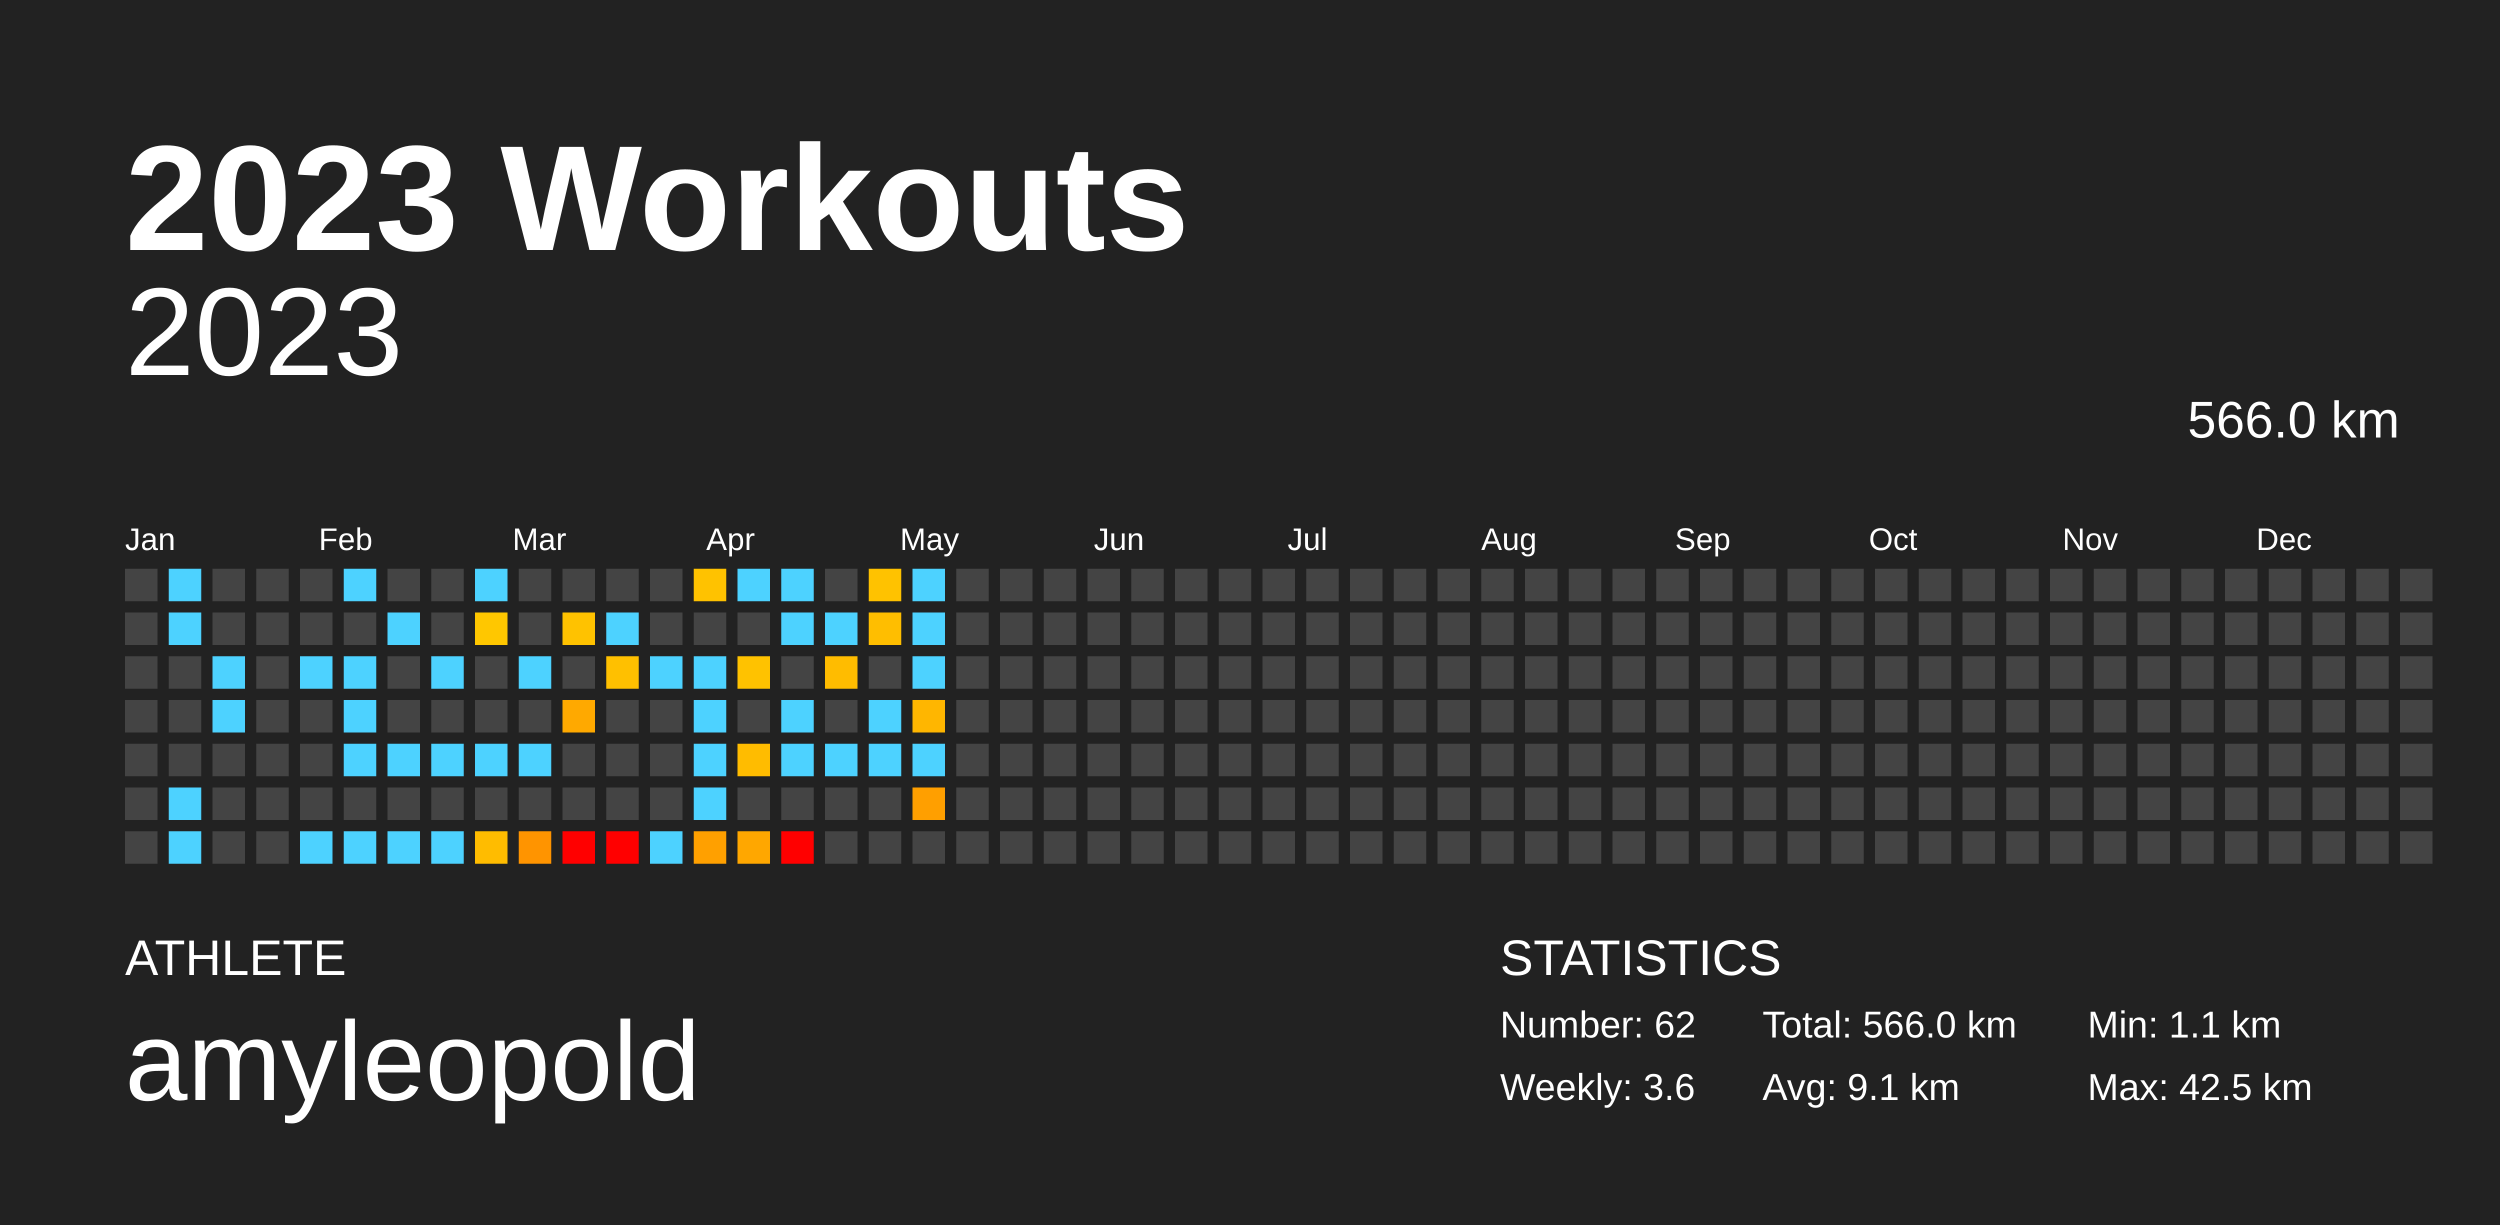
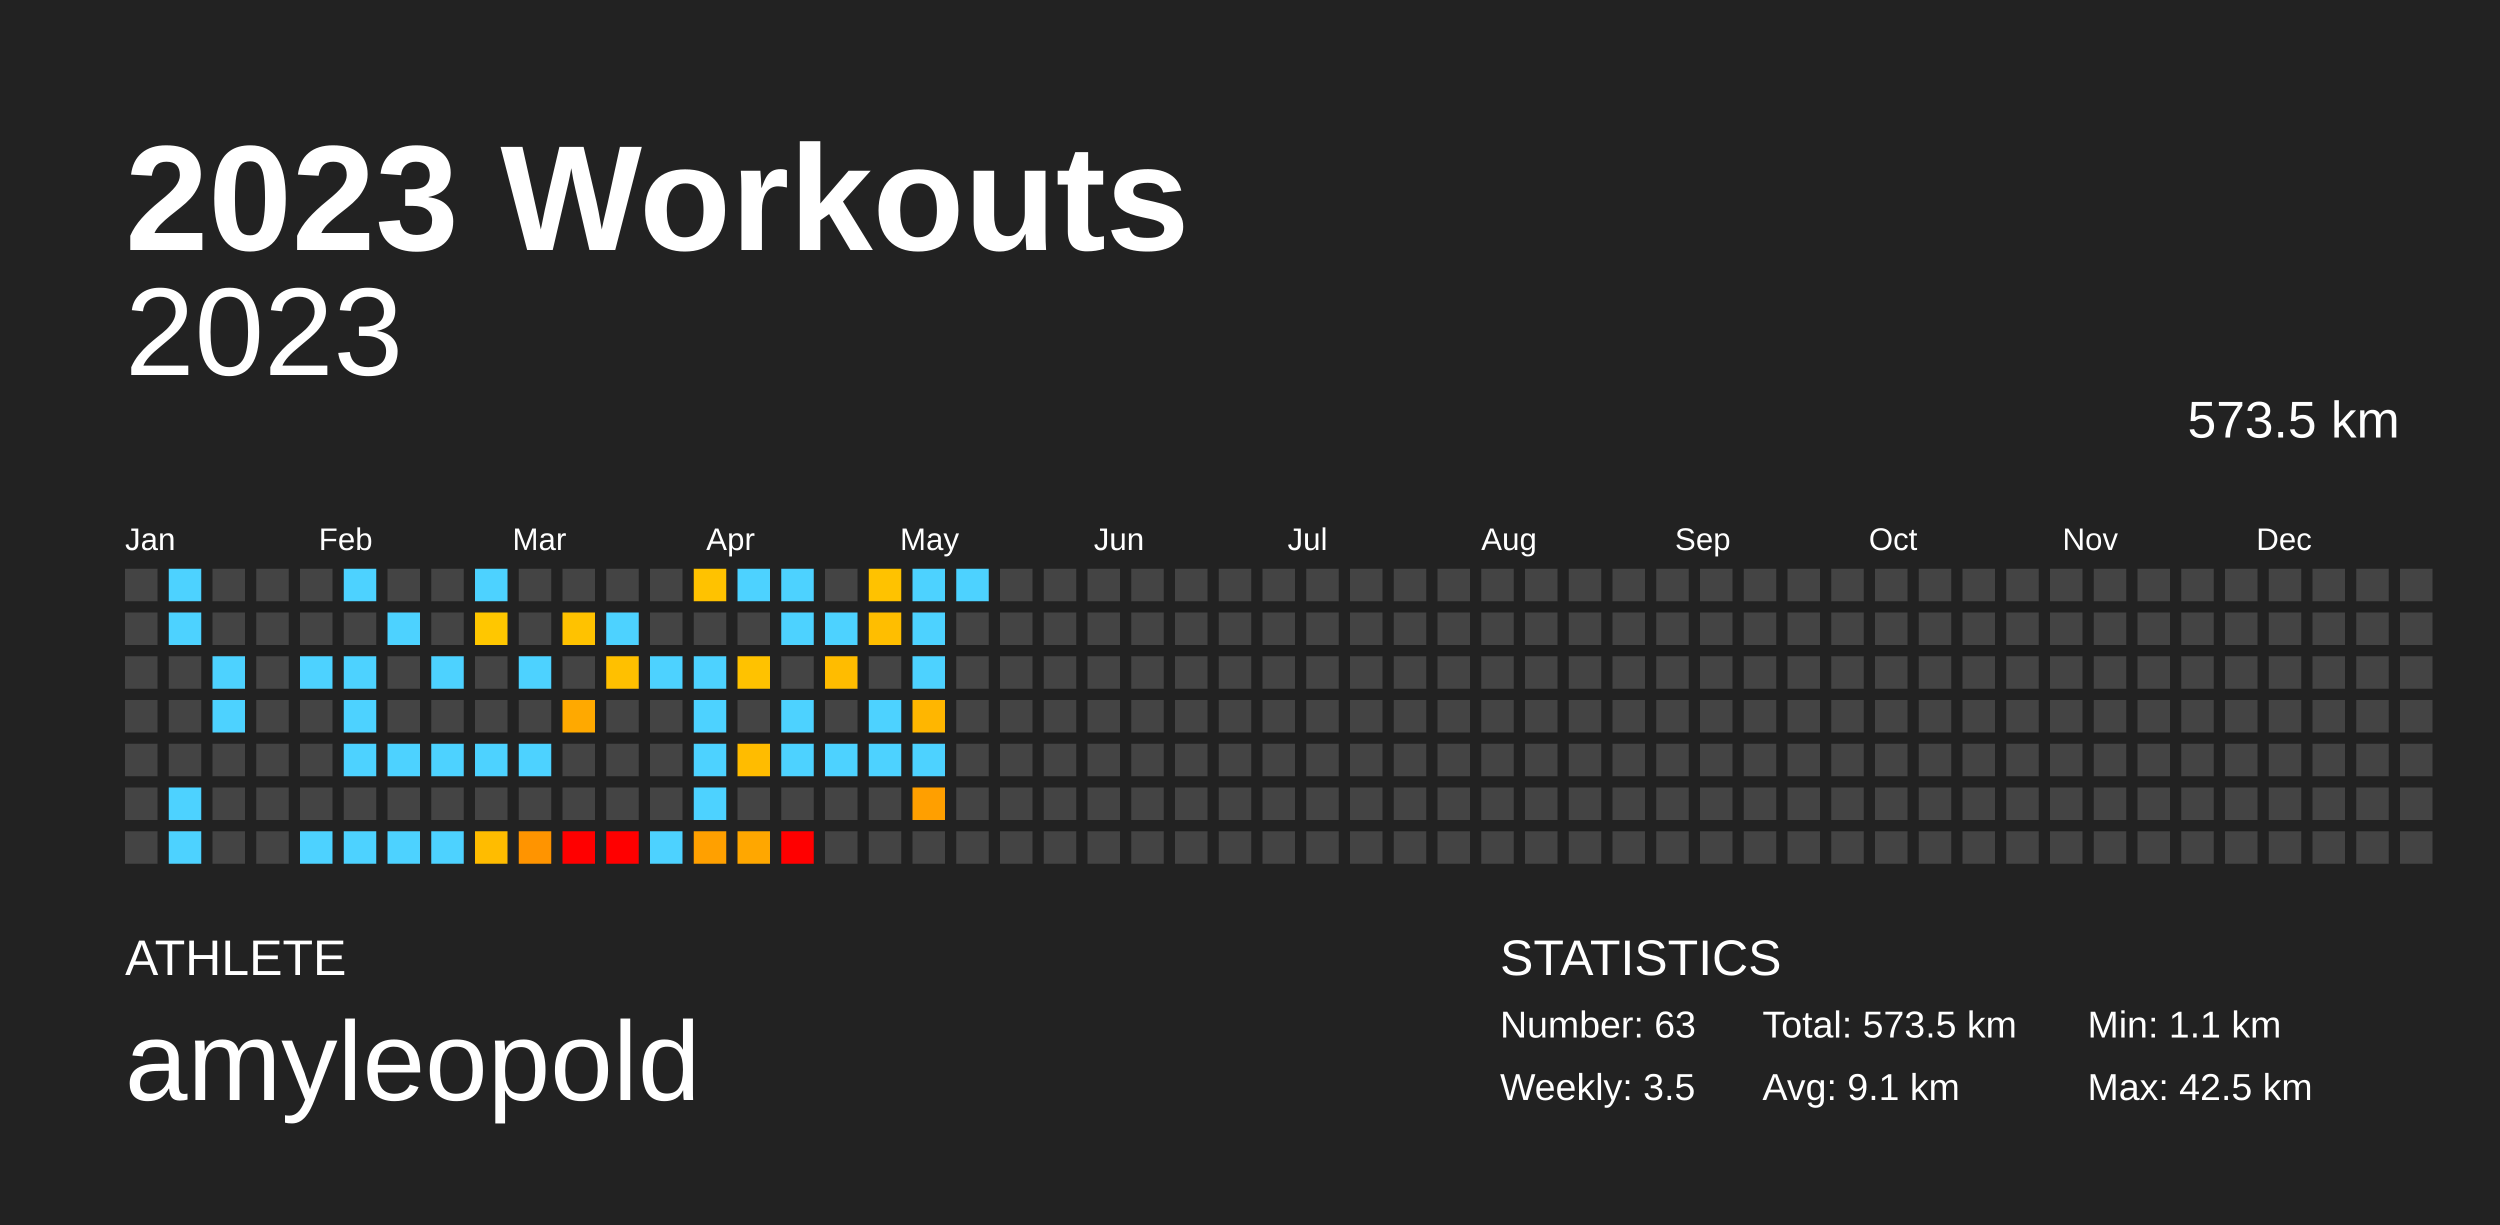
<svg xmlns="http://www.w3.org/2000/svg" baseProfile="full" height="98mm" version="1.1" viewBox="0,0,200,98" width="200mm">
  <defs />
  <rect fill="#222222" height="98" width="200" x="0" y="0" />
  <text fill="#FFFFFF" style="font-size:12px; font-family:Arial; font-weight:bold;" x="10" y="20">2023 Workouts</text>
  <text fill="#FFFFFF" style="font-size:4px; font-family:Arial" x="10" y="78">ATHLETE</text>
  <text fill="#FFFFFF" style="font-size:9px; font-family:Arial" x="10" y="88">amyleopold</text>
  <text fill="#FFFFFF" style="font-size:4px; font-family:Arial" x="120" y="78">STATISTICS</text>
-   <text fill="#FFFFFF" style="font-size:3px; font-family:Arial" x="120" y="83">Number: 62</text>
-   <text fill="#FFFFFF" style="font-size:3px; font-family:Arial" x="120" y="88">Weekly: 3.6</text>
-   <text fill="#FFFFFF" style="font-size:3px; font-family:Arial" x="141" y="83">Total: 566.0 km</text>
+   <text fill="#FFFFFF" style="font-size:3px; font-family:Arial" x="120" y="83">Number: 63</text>
+   <text fill="#FFFFFF" style="font-size:3px; font-family:Arial" x="120" y="88">Weekly: 3.5</text>
+   <text fill="#FFFFFF" style="font-size:3px; font-family:Arial" x="141" y="83">Total: 573.5 km</text>
  <text fill="#FFFFFF" style="font-size:3px; font-family:Arial" x="141" y="88">Avg: 9.1 km</text>
  <text fill="#FFFFFF" style="font-size:3px; font-family:Arial" x="167" y="83">Min: 1.1 km</text>
  <text fill="#FFFFFF" style="font-size:3px; font-family:Arial" x="167" y="88">Max: 42.5 km</text>
  <text alignment-baseline="hanging" fill="#FFFFFF" style="font-size:10.0px; font-family:Arial;" x="10" y="30">2023</text>
-   <text alignment-baseline="hanging" fill="#FFFFFF" style="font-size:4.125px; font-family:Arial;" x="175" y="35">566.0 km</text>
+   <text alignment-baseline="hanging" fill="#FFFFFF" style="font-size:4.125px; font-family:Arial;" x="175" y="35">573.5 km</text>
  <text fill="#FFFFFF" style="font-size:2.5px; font-family:Arial" x="10.0" y="44">Jan</text>
  <text fill="#FFFFFF" style="font-size:2.5px; font-family:Arial" x="25.5" y="44">Feb</text>
  <text fill="#FFFFFF" style="font-size:2.5px; font-family:Arial" x="41.0" y="44">Mar</text>
  <text fill="#FFFFFF" style="font-size:2.5px; font-family:Arial" x="56.5" y="44">Apr</text>
  <text fill="#FFFFFF" style="font-size:2.5px; font-family:Arial" x="72.0" y="44">May</text>
  <text fill="#FFFFFF" style="font-size:2.5px; font-family:Arial" x="87.5" y="44">Jun</text>
  <text fill="#FFFFFF" style="font-size:2.5px; font-family:Arial" x="103.0" y="44">Jul</text>
  <text fill="#FFFFFF" style="font-size:2.5px; font-family:Arial" x="118.5" y="44">Aug</text>
  <text fill="#FFFFFF" style="font-size:2.5px; font-family:Arial" x="134.0" y="44">Sep</text>
  <text fill="#FFFFFF" style="font-size:2.5px; font-family:Arial" x="149.5" y="44">Oct</text>
  <text fill="#FFFFFF" style="font-size:2.5px; font-family:Arial" x="165.0" y="44">Nov</text>
  <text fill="#FFFFFF" style="font-size:2.5px; font-family:Arial" x="180.5" y="44">Dec</text>
  <rect fill="#444444" height="2.6" width="2.6" x="10.0" y="45.5" />
  <rect fill="#444444" height="2.6" width="2.6" x="10.0" y="49.0" />
  <rect fill="#444444" height="2.6" width="2.6" x="10.0" y="52.5" />
  <rect fill="#444444" height="2.6" width="2.6" x="10.0" y="56.0" />
  <rect fill="#444444" height="2.6" width="2.6" x="10.0" y="59.5" />
  <rect fill="#444444" height="2.6" width="2.6" x="10.0" y="63.0" />
  <rect fill="#444444" height="2.6" width="2.6" x="10.0" y="66.5" />
  <rect fill="#4dd2ff" height="2.6" width="2.6" x="13.5" y="45.5" />
  <rect fill="#4dd2ff" height="2.6" width="2.6" x="13.5" y="49.0" />
  <rect fill="#444444" height="2.6" width="2.6" x="13.5" y="52.5" />
  <rect fill="#444444" height="2.6" width="2.6" x="13.5" y="56.0" />
  <rect fill="#444444" height="2.6" width="2.6" x="13.5" y="59.5" />
  <rect fill="#4dd2ff" height="2.6" width="2.6" x="13.5" y="63.0" />
  <rect fill="#4dd2ff" height="2.6" width="2.6" x="13.5" y="66.5" />
  <rect fill="#444444" height="2.6" width="2.6" x="17.0" y="45.5" />
  <rect fill="#444444" height="2.6" width="2.6" x="17.0" y="49.0" />
  <rect fill="#4dd2ff" height="2.6" width="2.6" x="17.0" y="52.5" />
  <rect fill="#4dd2ff" height="2.6" width="2.6" x="17.0" y="56.0" />
  <rect fill="#444444" height="2.6" width="2.6" x="17.0" y="59.5" />
  <rect fill="#444444" height="2.6" width="2.6" x="17.0" y="63.0" />
  <rect fill="#444444" height="2.6" width="2.6" x="17.0" y="66.5" />
  <rect fill="#444444" height="2.6" width="2.6" x="20.5" y="45.5" />
  <rect fill="#444444" height="2.6" width="2.6" x="20.5" y="49.0" />
  <rect fill="#444444" height="2.6" width="2.6" x="20.5" y="52.5" />
  <rect fill="#444444" height="2.6" width="2.6" x="20.5" y="56.0" />
  <rect fill="#444444" height="2.6" width="2.6" x="20.5" y="59.5" />
  <rect fill="#444444" height="2.6" width="2.6" x="20.5" y="63.0" />
  <rect fill="#444444" height="2.6" width="2.6" x="20.5" y="66.5" />
  <rect fill="#444444" height="2.6" width="2.6" x="24.0" y="45.5" />
  <rect fill="#444444" height="2.6" width="2.6" x="24.0" y="49.0" />
  <rect fill="#4dd2ff" height="2.6" width="2.6" x="24.0" y="52.5" />
  <rect fill="#444444" height="2.6" width="2.6" x="24.0" y="56.0" />
  <rect fill="#444444" height="2.6" width="2.6" x="24.0" y="59.5" />
  <rect fill="#444444" height="2.6" width="2.6" x="24.0" y="63.0" />
  <rect fill="#4dd2ff" height="2.6" width="2.6" x="24.0" y="66.5" />
  <rect fill="#4dd2ff" height="2.6" width="2.6" x="27.5" y="45.5" />
  <rect fill="#444444" height="2.6" width="2.6" x="27.5" y="49.0" />
  <rect fill="#4dd2ff" height="2.6" width="2.6" x="27.5" y="52.5" />
  <rect fill="#4dd2ff" height="2.6" width="2.6" x="27.5" y="56.0" />
  <rect fill="#4dd2ff" height="2.6" width="2.6" x="27.5" y="59.5" />
  <rect fill="#444444" height="2.6" width="2.6" x="27.5" y="63.0" />
  <rect fill="#4dd2ff" height="2.6" width="2.6" x="27.5" y="66.5" />
  <rect fill="#444444" height="2.6" width="2.6" x="31.0" y="45.5" />
  <rect fill="#4dd2ff" height="2.6" width="2.6" x="31.0" y="49.0" />
  <rect fill="#444444" height="2.6" width="2.6" x="31.0" y="52.5" />
  <rect fill="#444444" height="2.6" width="2.6" x="31.0" y="56.0" />
  <rect fill="#4dd2ff" height="2.6" width="2.6" x="31.0" y="59.5" />
  <rect fill="#444444" height="2.6" width="2.6" x="31.0" y="63.0" />
  <rect fill="#4dd2ff" height="2.6" width="2.6" x="31.0" y="66.5" />
  <rect fill="#444444" height="2.6" width="2.6" x="34.5" y="45.5" />
  <rect fill="#444444" height="2.6" width="2.6" x="34.5" y="49.0" />
  <rect fill="#4dd2ff" height="2.6" width="2.6" x="34.5" y="52.5" />
  <rect fill="#444444" height="2.6" width="2.6" x="34.5" y="56.0" />
  <rect fill="#4dd2ff" height="2.6" width="2.6" x="34.5" y="59.5" />
  <rect fill="#444444" height="2.6" width="2.6" x="34.5" y="63.0" />
  <rect fill="#4dd2ff" height="2.6" width="2.6" x="34.5" y="66.5" />
  <rect fill="#4dd2ff" height="2.6" width="2.6" x="38.0" y="45.5" />
  <rect fill="#ffc700" height="2.6" width="2.6" x="38.0" y="49.0" />
  <rect fill="#444444" height="2.6" width="2.6" x="38.0" y="52.5" />
  <rect fill="#444444" height="2.6" width="2.6" x="38.0" y="56.0" />
  <rect fill="#4dd2ff" height="2.6" width="2.6" x="38.0" y="59.5" />
  <rect fill="#444444" height="2.6" width="2.6" x="38.0" y="63.0" />
  <rect fill="#ffbc00" height="2.6" width="2.6" x="38.0" y="66.5" />
  <rect fill="#444444" height="2.6" width="2.6" x="41.5" y="45.5" />
  <rect fill="#444444" height="2.6" width="2.6" x="41.5" y="49.0" />
  <rect fill="#4dd2ff" height="2.6" width="2.6" x="41.5" y="52.5" />
  <rect fill="#444444" height="2.6" width="2.6" x="41.5" y="56.0" />
  <rect fill="#4dd2ff" height="2.6" width="2.6" x="41.5" y="59.5" />
  <rect fill="#444444" height="2.6" width="2.6" x="41.5" y="63.0" />
  <rect fill="#ff9400" height="2.6" width="2.6" x="41.5" y="66.5" />
  <rect fill="#444444" height="2.6" width="2.6" x="45.0" y="45.5" />
  <rect fill="#ffc200" height="2.6" width="2.6" x="45.0" y="49.0" />
  <rect fill="#444444" height="2.6" width="2.6" x="45.0" y="52.5" />
  <rect fill="#ffa900" height="2.6" width="2.6" x="45.0" y="56.0" />
  <rect fill="#444444" height="2.6" width="2.6" x="45.0" y="59.5" />
  <rect fill="#444444" height="2.6" width="2.6" x="45.0" y="63.0" />
  <rect fill="red" height="2.6" width="2.6" x="45.0" y="66.5" />
  <rect fill="#444444" height="2.6" width="2.6" x="48.5" y="45.5" />
  <rect fill="#4dd2ff" height="2.6" width="2.6" x="48.5" y="49.0" />
  <rect fill="#ffc000" height="2.6" width="2.6" x="48.5" y="52.5" />
  <rect fill="#444444" height="2.6" width="2.6" x="48.5" y="56.0" />
  <rect fill="#444444" height="2.6" width="2.6" x="48.5" y="59.5" />
  <rect fill="#444444" height="2.6" width="2.6" x="48.5" y="63.0" />
  <rect fill="red" height="2.6" width="2.6" x="48.5" y="66.5" />
  <rect fill="#444444" height="2.6" width="2.6" x="52.0" y="45.5" />
  <rect fill="#444444" height="2.6" width="2.6" x="52.0" y="49.0" />
  <rect fill="#4dd2ff" height="2.6" width="2.6" x="52.0" y="52.5" />
  <rect fill="#444444" height="2.6" width="2.6" x="52.0" y="56.0" />
  <rect fill="#444444" height="2.6" width="2.6" x="52.0" y="59.5" />
  <rect fill="#444444" height="2.6" width="2.6" x="52.0" y="63.0" />
  <rect fill="#4dd2ff" height="2.6" width="2.6" x="52.0" y="66.5" />
  <rect fill="#ffc200" height="2.6" width="2.6" x="55.5" y="45.5" />
  <rect fill="#444444" height="2.6" width="2.6" x="55.5" y="49.0" />
  <rect fill="#4dd2ff" height="2.6" width="2.6" x="55.5" y="52.5" />
  <rect fill="#4dd2ff" height="2.6" width="2.6" x="55.5" y="56.0" />
  <rect fill="#4dd2ff" height="2.6" width="2.6" x="55.5" y="59.5" />
  <rect fill="#4dd2ff" height="2.6" width="2.6" x="55.5" y="63.0" />
  <rect fill="#ffa000" height="2.6" width="2.6" x="55.5" y="66.5" />
  <rect fill="#4dd2ff" height="2.6" width="2.6" x="59.0" y="45.5" />
  <rect fill="#444444" height="2.6" width="2.6" x="59.0" y="49.0" />
  <rect fill="#ffc200" height="2.6" width="2.6" x="59.0" y="52.5" />
  <rect fill="#444444" height="2.6" width="2.6" x="59.0" y="56.0" />
  <rect fill="#ffbc00" height="2.6" width="2.6" x="59.0" y="59.5" />
  <rect fill="#444444" height="2.6" width="2.6" x="59.0" y="63.0" />
  <rect fill="#ffa700" height="2.6" width="2.6" x="59.0" y="66.5" />
  <rect fill="#4dd2ff" height="2.6" width="2.6" x="62.5" y="45.5" />
  <rect fill="#4dd2ff" height="2.6" width="2.6" x="62.5" y="49.0" />
  <rect fill="#444444" height="2.6" width="2.6" x="62.5" y="52.5" />
  <rect fill="#4dd2ff" height="2.6" width="2.6" x="62.5" y="56.0" />
  <rect fill="#4dd2ff" height="2.6" width="2.6" x="62.5" y="59.5" />
  <rect fill="#444444" height="2.6" width="2.6" x="62.5" y="63.0" />
  <rect fill="red" height="2.6" width="2.6" x="62.5" y="66.5" />
  <rect fill="#444444" height="2.6" width="2.6" x="66.0" y="45.5" />
  <rect fill="#4dd2ff" height="2.6" width="2.6" x="66.0" y="49.0" />
  <rect fill="#ffbc00" height="2.6" width="2.6" x="66.0" y="52.5" />
  <rect fill="#444444" height="2.6" width="2.6" x="66.0" y="56.0" />
  <rect fill="#4dd2ff" height="2.6" width="2.6" x="66.0" y="59.5" />
  <rect fill="#444444" height="2.6" width="2.6" x="66.0" y="63.0" />
  <rect fill="#444444" height="2.6" width="2.6" x="66.0" y="66.5" />
  <rect fill="#ffc200" height="2.6" width="2.6" x="69.5" y="45.5" />
  <rect fill="#ffbe00" height="2.6" width="2.6" x="69.5" y="49.0" />
  <rect fill="#444444" height="2.6" width="2.6" x="69.5" y="52.5" />
  <rect fill="#4dd2ff" height="2.6" width="2.6" x="69.5" y="56.0" />
  <rect fill="#4dd2ff" height="2.6" width="2.6" x="69.5" y="59.5" />
  <rect fill="#444444" height="2.6" width="2.6" x="69.5" y="63.0" />
  <rect fill="#444444" height="2.6" width="2.6" x="69.5" y="66.5" />
  <rect fill="#4dd2ff" height="2.6" width="2.6" x="73.0" y="45.5" />
  <rect fill="#4dd2ff" height="2.6" width="2.6" x="73.0" y="49.0" />
  <rect fill="#4dd2ff" height="2.6" width="2.6" x="73.0" y="52.5" />
  <rect fill="#ffb600" height="2.6" width="2.6" x="73.0" y="56.0" />
  <rect fill="#4dd2ff" height="2.6" width="2.6" x="73.0" y="59.5" />
  <rect fill="#ff9f00" height="2.6" width="2.6" x="73.0" y="63.0" />
  <rect fill="#444444" height="2.6" width="2.6" x="73.0" y="66.5" />
-   <rect fill="#444444" height="2.6" width="2.6" x="76.5" y="45.5" />
+   <rect fill="#4dd2ff" height="2.6" width="2.6" x="76.5" y="45.5" />
  <rect fill="#444444" height="2.6" width="2.6" x="76.5" y="49.0" />
  <rect fill="#444444" height="2.6" width="2.6" x="76.5" y="52.5" />
  <rect fill="#444444" height="2.6" width="2.6" x="76.5" y="56.0" />
  <rect fill="#444444" height="2.6" width="2.6" x="76.5" y="59.5" />
  <rect fill="#444444" height="2.6" width="2.6" x="76.5" y="63.0" />
  <rect fill="#444444" height="2.6" width="2.6" x="76.5" y="66.5" />
  <rect fill="#444444" height="2.6" width="2.6" x="80.0" y="45.5" />
  <rect fill="#444444" height="2.6" width="2.6" x="80.0" y="49.0" />
  <rect fill="#444444" height="2.6" width="2.6" x="80.0" y="52.5" />
  <rect fill="#444444" height="2.6" width="2.6" x="80.0" y="56.0" />
  <rect fill="#444444" height="2.6" width="2.6" x="80.0" y="59.5" />
  <rect fill="#444444" height="2.6" width="2.6" x="80.0" y="63.0" />
  <rect fill="#444444" height="2.6" width="2.6" x="80.0" y="66.5" />
  <rect fill="#444444" height="2.6" width="2.6" x="83.5" y="45.5" />
  <rect fill="#444444" height="2.6" width="2.6" x="83.5" y="49.0" />
  <rect fill="#444444" height="2.6" width="2.6" x="83.5" y="52.5" />
  <rect fill="#444444" height="2.6" width="2.6" x="83.5" y="56.0" />
  <rect fill="#444444" height="2.6" width="2.6" x="83.5" y="59.5" />
  <rect fill="#444444" height="2.6" width="2.6" x="83.5" y="63.0" />
  <rect fill="#444444" height="2.6" width="2.6" x="83.5" y="66.5" />
  <rect fill="#444444" height="2.6" width="2.6" x="87.0" y="45.5" />
  <rect fill="#444444" height="2.6" width="2.6" x="87.0" y="49.0" />
  <rect fill="#444444" height="2.6" width="2.6" x="87.0" y="52.5" />
  <rect fill="#444444" height="2.6" width="2.6" x="87.0" y="56.0" />
  <rect fill="#444444" height="2.6" width="2.6" x="87.0" y="59.5" />
  <rect fill="#444444" height="2.6" width="2.6" x="87.0" y="63.0" />
  <rect fill="#444444" height="2.6" width="2.6" x="87.0" y="66.5" />
  <rect fill="#444444" height="2.6" width="2.6" x="90.5" y="45.5" />
  <rect fill="#444444" height="2.6" width="2.6" x="90.5" y="49.0" />
  <rect fill="#444444" height="2.6" width="2.6" x="90.5" y="52.5" />
  <rect fill="#444444" height="2.6" width="2.6" x="90.5" y="56.0" />
  <rect fill="#444444" height="2.6" width="2.6" x="90.5" y="59.5" />
  <rect fill="#444444" height="2.6" width="2.6" x="90.5" y="63.0" />
  <rect fill="#444444" height="2.6" width="2.6" x="90.5" y="66.5" />
  <rect fill="#444444" height="2.6" width="2.6" x="94.0" y="45.5" />
  <rect fill="#444444" height="2.6" width="2.6" x="94.0" y="49.0" />
  <rect fill="#444444" height="2.6" width="2.6" x="94.0" y="52.5" />
  <rect fill="#444444" height="2.6" width="2.6" x="94.0" y="56.0" />
  <rect fill="#444444" height="2.6" width="2.6" x="94.0" y="59.5" />
  <rect fill="#444444" height="2.6" width="2.6" x="94.0" y="63.0" />
  <rect fill="#444444" height="2.6" width="2.6" x="94.0" y="66.5" />
  <rect fill="#444444" height="2.6" width="2.6" x="97.5" y="45.5" />
  <rect fill="#444444" height="2.6" width="2.6" x="97.5" y="49.0" />
  <rect fill="#444444" height="2.6" width="2.6" x="97.5" y="52.5" />
  <rect fill="#444444" height="2.6" width="2.6" x="97.5" y="56.0" />
  <rect fill="#444444" height="2.6" width="2.6" x="97.5" y="59.5" />
  <rect fill="#444444" height="2.6" width="2.6" x="97.5" y="63.0" />
  <rect fill="#444444" height="2.6" width="2.6" x="97.5" y="66.5" />
  <rect fill="#444444" height="2.6" width="2.6" x="101.0" y="45.5" />
  <rect fill="#444444" height="2.6" width="2.6" x="101.0" y="49.0" />
  <rect fill="#444444" height="2.6" width="2.6" x="101.0" y="52.5" />
  <rect fill="#444444" height="2.6" width="2.6" x="101.0" y="56.0" />
  <rect fill="#444444" height="2.6" width="2.6" x="101.0" y="59.5" />
  <rect fill="#444444" height="2.6" width="2.6" x="101.0" y="63.0" />
  <rect fill="#444444" height="2.6" width="2.6" x="101.0" y="66.5" />
  <rect fill="#444444" height="2.6" width="2.6" x="104.5" y="45.5" />
  <rect fill="#444444" height="2.6" width="2.6" x="104.5" y="49.0" />
  <rect fill="#444444" height="2.6" width="2.6" x="104.5" y="52.5" />
  <rect fill="#444444" height="2.6" width="2.6" x="104.5" y="56.0" />
  <rect fill="#444444" height="2.6" width="2.6" x="104.5" y="59.5" />
  <rect fill="#444444" height="2.6" width="2.6" x="104.5" y="63.0" />
  <rect fill="#444444" height="2.6" width="2.6" x="104.5" y="66.5" />
  <rect fill="#444444" height="2.6" width="2.6" x="108.0" y="45.5" />
  <rect fill="#444444" height="2.6" width="2.6" x="108.0" y="49.0" />
  <rect fill="#444444" height="2.6" width="2.6" x="108.0" y="52.5" />
  <rect fill="#444444" height="2.6" width="2.6" x="108.0" y="56.0" />
  <rect fill="#444444" height="2.6" width="2.6" x="108.0" y="59.5" />
  <rect fill="#444444" height="2.6" width="2.6" x="108.0" y="63.0" />
  <rect fill="#444444" height="2.6" width="2.6" x="108.0" y="66.5" />
  <rect fill="#444444" height="2.6" width="2.6" x="111.5" y="45.5" />
  <rect fill="#444444" height="2.6" width="2.6" x="111.5" y="49.0" />
  <rect fill="#444444" height="2.6" width="2.6" x="111.5" y="52.5" />
  <rect fill="#444444" height="2.6" width="2.6" x="111.5" y="56.0" />
  <rect fill="#444444" height="2.6" width="2.6" x="111.5" y="59.5" />
  <rect fill="#444444" height="2.6" width="2.6" x="111.5" y="63.0" />
  <rect fill="#444444" height="2.6" width="2.6" x="111.5" y="66.5" />
  <rect fill="#444444" height="2.6" width="2.6" x="115.0" y="45.5" />
  <rect fill="#444444" height="2.6" width="2.6" x="115.0" y="49.0" />
  <rect fill="#444444" height="2.6" width="2.6" x="115.0" y="52.5" />
  <rect fill="#444444" height="2.6" width="2.6" x="115.0" y="56.0" />
  <rect fill="#444444" height="2.6" width="2.6" x="115.0" y="59.5" />
  <rect fill="#444444" height="2.6" width="2.6" x="115.0" y="63.0" />
  <rect fill="#444444" height="2.6" width="2.6" x="115.0" y="66.5" />
  <rect fill="#444444" height="2.6" width="2.6" x="118.5" y="45.5" />
  <rect fill="#444444" height="2.6" width="2.6" x="118.5" y="49.0" />
  <rect fill="#444444" height="2.6" width="2.6" x="118.5" y="52.5" />
  <rect fill="#444444" height="2.6" width="2.6" x="118.5" y="56.0" />
  <rect fill="#444444" height="2.6" width="2.6" x="118.5" y="59.5" />
  <rect fill="#444444" height="2.6" width="2.6" x="118.5" y="63.0" />
  <rect fill="#444444" height="2.6" width="2.6" x="118.5" y="66.5" />
  <rect fill="#444444" height="2.6" width="2.6" x="122.0" y="45.5" />
  <rect fill="#444444" height="2.6" width="2.6" x="122.0" y="49.0" />
  <rect fill="#444444" height="2.6" width="2.6" x="122.0" y="52.5" />
  <rect fill="#444444" height="2.6" width="2.6" x="122.0" y="56.0" />
  <rect fill="#444444" height="2.6" width="2.6" x="122.0" y="59.5" />
  <rect fill="#444444" height="2.6" width="2.6" x="122.0" y="63.0" />
  <rect fill="#444444" height="2.6" width="2.6" x="122.0" y="66.5" />
  <rect fill="#444444" height="2.6" width="2.6" x="125.5" y="45.5" />
  <rect fill="#444444" height="2.6" width="2.6" x="125.5" y="49.0" />
  <rect fill="#444444" height="2.6" width="2.6" x="125.5" y="52.5" />
  <rect fill="#444444" height="2.6" width="2.6" x="125.5" y="56.0" />
  <rect fill="#444444" height="2.6" width="2.6" x="125.5" y="59.5" />
  <rect fill="#444444" height="2.6" width="2.6" x="125.5" y="63.0" />
  <rect fill="#444444" height="2.6" width="2.6" x="125.5" y="66.5" />
  <rect fill="#444444" height="2.6" width="2.6" x="129.0" y="45.5" />
  <rect fill="#444444" height="2.6" width="2.6" x="129.0" y="49.0" />
  <rect fill="#444444" height="2.6" width="2.6" x="129.0" y="52.5" />
  <rect fill="#444444" height="2.6" width="2.6" x="129.0" y="56.0" />
  <rect fill="#444444" height="2.6" width="2.6" x="129.0" y="59.5" />
  <rect fill="#444444" height="2.6" width="2.6" x="129.0" y="63.0" />
  <rect fill="#444444" height="2.6" width="2.6" x="129.0" y="66.5" />
  <rect fill="#444444" height="2.6" width="2.6" x="132.5" y="45.5" />
  <rect fill="#444444" height="2.6" width="2.6" x="132.5" y="49.0" />
  <rect fill="#444444" height="2.6" width="2.6" x="132.5" y="52.5" />
  <rect fill="#444444" height="2.6" width="2.6" x="132.5" y="56.0" />
  <rect fill="#444444" height="2.6" width="2.6" x="132.5" y="59.5" />
  <rect fill="#444444" height="2.6" width="2.6" x="132.5" y="63.0" />
  <rect fill="#444444" height="2.6" width="2.6" x="132.5" y="66.5" />
  <rect fill="#444444" height="2.6" width="2.6" x="136.0" y="45.5" />
  <rect fill="#444444" height="2.6" width="2.6" x="136.0" y="49.0" />
  <rect fill="#444444" height="2.6" width="2.6" x="136.0" y="52.5" />
  <rect fill="#444444" height="2.6" width="2.6" x="136.0" y="56.0" />
  <rect fill="#444444" height="2.6" width="2.6" x="136.0" y="59.5" />
  <rect fill="#444444" height="2.6" width="2.6" x="136.0" y="63.0" />
  <rect fill="#444444" height="2.6" width="2.6" x="136.0" y="66.5" />
  <rect fill="#444444" height="2.6" width="2.6" x="139.5" y="45.5" />
  <rect fill="#444444" height="2.6" width="2.6" x="139.5" y="49.0" />
  <rect fill="#444444" height="2.6" width="2.6" x="139.5" y="52.5" />
  <rect fill="#444444" height="2.6" width="2.6" x="139.5" y="56.0" />
  <rect fill="#444444" height="2.6" width="2.6" x="139.5" y="59.5" />
  <rect fill="#444444" height="2.6" width="2.6" x="139.5" y="63.0" />
  <rect fill="#444444" height="2.6" width="2.6" x="139.5" y="66.5" />
  <rect fill="#444444" height="2.6" width="2.6" x="143.0" y="45.5" />
  <rect fill="#444444" height="2.6" width="2.6" x="143.0" y="49.0" />
  <rect fill="#444444" height="2.6" width="2.6" x="143.0" y="52.5" />
  <rect fill="#444444" height="2.6" width="2.6" x="143.0" y="56.0" />
  <rect fill="#444444" height="2.6" width="2.6" x="143.0" y="59.5" />
  <rect fill="#444444" height="2.6" width="2.6" x="143.0" y="63.0" />
  <rect fill="#444444" height="2.6" width="2.6" x="143.0" y="66.5" />
  <rect fill="#444444" height="2.6" width="2.6" x="146.5" y="45.5" />
  <rect fill="#444444" height="2.6" width="2.6" x="146.5" y="49.0" />
  <rect fill="#444444" height="2.6" width="2.6" x="146.5" y="52.5" />
  <rect fill="#444444" height="2.6" width="2.6" x="146.5" y="56.0" />
  <rect fill="#444444" height="2.6" width="2.6" x="146.5" y="59.5" />
  <rect fill="#444444" height="2.6" width="2.6" x="146.5" y="63.0" />
  <rect fill="#444444" height="2.6" width="2.6" x="146.5" y="66.5" />
  <rect fill="#444444" height="2.6" width="2.6" x="150.0" y="45.5" />
  <rect fill="#444444" height="2.6" width="2.6" x="150.0" y="49.0" />
  <rect fill="#444444" height="2.6" width="2.6" x="150.0" y="52.5" />
  <rect fill="#444444" height="2.6" width="2.6" x="150.0" y="56.0" />
  <rect fill="#444444" height="2.6" width="2.6" x="150.0" y="59.5" />
  <rect fill="#444444" height="2.6" width="2.6" x="150.0" y="63.0" />
  <rect fill="#444444" height="2.6" width="2.6" x="150.0" y="66.5" />
  <rect fill="#444444" height="2.6" width="2.6" x="153.5" y="45.5" />
  <rect fill="#444444" height="2.6" width="2.6" x="153.5" y="49.0" />
  <rect fill="#444444" height="2.6" width="2.6" x="153.5" y="52.5" />
  <rect fill="#444444" height="2.6" width="2.6" x="153.5" y="56.0" />
  <rect fill="#444444" height="2.6" width="2.6" x="153.5" y="59.5" />
  <rect fill="#444444" height="2.6" width="2.6" x="153.5" y="63.0" />
  <rect fill="#444444" height="2.6" width="2.6" x="153.5" y="66.5" />
  <rect fill="#444444" height="2.6" width="2.6" x="157.0" y="45.5" />
  <rect fill="#444444" height="2.6" width="2.6" x="157.0" y="49.0" />
  <rect fill="#444444" height="2.6" width="2.6" x="157.0" y="52.5" />
  <rect fill="#444444" height="2.6" width="2.6" x="157.0" y="56.0" />
  <rect fill="#444444" height="2.6" width="2.6" x="157.0" y="59.5" />
  <rect fill="#444444" height="2.6" width="2.6" x="157.0" y="63.0" />
  <rect fill="#444444" height="2.6" width="2.6" x="157.0" y="66.5" />
  <rect fill="#444444" height="2.6" width="2.6" x="160.5" y="45.5" />
  <rect fill="#444444" height="2.6" width="2.6" x="160.5" y="49.0" />
  <rect fill="#444444" height="2.6" width="2.6" x="160.5" y="52.5" />
  <rect fill="#444444" height="2.6" width="2.6" x="160.5" y="56.0" />
  <rect fill="#444444" height="2.6" width="2.6" x="160.5" y="59.5" />
  <rect fill="#444444" height="2.6" width="2.6" x="160.5" y="63.0" />
  <rect fill="#444444" height="2.6" width="2.6" x="160.5" y="66.5" />
  <rect fill="#444444" height="2.6" width="2.6" x="164.0" y="45.5" />
  <rect fill="#444444" height="2.6" width="2.6" x="164.0" y="49.0" />
  <rect fill="#444444" height="2.6" width="2.6" x="164.0" y="52.5" />
  <rect fill="#444444" height="2.6" width="2.6" x="164.0" y="56.0" />
  <rect fill="#444444" height="2.6" width="2.6" x="164.0" y="59.5" />
  <rect fill="#444444" height="2.6" width="2.6" x="164.0" y="63.0" />
  <rect fill="#444444" height="2.6" width="2.6" x="164.0" y="66.5" />
  <rect fill="#444444" height="2.6" width="2.6" x="167.5" y="45.5" />
  <rect fill="#444444" height="2.6" width="2.6" x="167.5" y="49.0" />
  <rect fill="#444444" height="2.6" width="2.6" x="167.5" y="52.5" />
  <rect fill="#444444" height="2.6" width="2.6" x="167.5" y="56.0" />
  <rect fill="#444444" height="2.6" width="2.6" x="167.5" y="59.5" />
  <rect fill="#444444" height="2.6" width="2.6" x="167.5" y="63.0" />
  <rect fill="#444444" height="2.6" width="2.6" x="167.5" y="66.5" />
  <rect fill="#444444" height="2.6" width="2.6" x="171.0" y="45.5" />
  <rect fill="#444444" height="2.6" width="2.6" x="171.0" y="49.0" />
  <rect fill="#444444" height="2.6" width="2.6" x="171.0" y="52.5" />
  <rect fill="#444444" height="2.6" width="2.6" x="171.0" y="56.0" />
  <rect fill="#444444" height="2.6" width="2.6" x="171.0" y="59.5" />
  <rect fill="#444444" height="2.6" width="2.6" x="171.0" y="63.0" />
  <rect fill="#444444" height="2.6" width="2.6" x="171.0" y="66.5" />
  <rect fill="#444444" height="2.6" width="2.6" x="174.5" y="45.5" />
  <rect fill="#444444" height="2.6" width="2.6" x="174.5" y="49.0" />
  <rect fill="#444444" height="2.6" width="2.6" x="174.5" y="52.5" />
  <rect fill="#444444" height="2.6" width="2.6" x="174.5" y="56.0" />
  <rect fill="#444444" height="2.6" width="2.6" x="174.5" y="59.5" />
  <rect fill="#444444" height="2.6" width="2.6" x="174.5" y="63.0" />
  <rect fill="#444444" height="2.6" width="2.6" x="174.5" y="66.5" />
  <rect fill="#444444" height="2.6" width="2.6" x="178.0" y="45.5" />
  <rect fill="#444444" height="2.6" width="2.6" x="178.0" y="49.0" />
  <rect fill="#444444" height="2.6" width="2.6" x="178.0" y="52.5" />
  <rect fill="#444444" height="2.6" width="2.6" x="178.0" y="56.0" />
  <rect fill="#444444" height="2.6" width="2.6" x="178.0" y="59.5" />
  <rect fill="#444444" height="2.6" width="2.6" x="178.0" y="63.0" />
  <rect fill="#444444" height="2.6" width="2.6" x="178.0" y="66.5" />
  <rect fill="#444444" height="2.6" width="2.6" x="181.5" y="45.5" />
  <rect fill="#444444" height="2.6" width="2.6" x="181.5" y="49.0" />
  <rect fill="#444444" height="2.6" width="2.6" x="181.5" y="52.5" />
  <rect fill="#444444" height="2.6" width="2.6" x="181.5" y="56.0" />
  <rect fill="#444444" height="2.6" width="2.6" x="181.5" y="59.5" />
  <rect fill="#444444" height="2.6" width="2.6" x="181.5" y="63.0" />
  <rect fill="#444444" height="2.6" width="2.6" x="181.5" y="66.5" />
  <rect fill="#444444" height="2.6" width="2.6" x="185.0" y="45.5" />
  <rect fill="#444444" height="2.6" width="2.6" x="185.0" y="49.0" />
  <rect fill="#444444" height="2.6" width="2.6" x="185.0" y="52.5" />
  <rect fill="#444444" height="2.6" width="2.6" x="185.0" y="56.0" />
  <rect fill="#444444" height="2.6" width="2.6" x="185.0" y="59.5" />
  <rect fill="#444444" height="2.6" width="2.6" x="185.0" y="63.0" />
  <rect fill="#444444" height="2.6" width="2.6" x="185.0" y="66.5" />
  <rect fill="#444444" height="2.6" width="2.6" x="188.5" y="45.5" />
  <rect fill="#444444" height="2.6" width="2.6" x="188.5" y="49.0" />
  <rect fill="#444444" height="2.6" width="2.6" x="188.5" y="52.5" />
  <rect fill="#444444" height="2.6" width="2.6" x="188.5" y="56.0" />
  <rect fill="#444444" height="2.6" width="2.6" x="188.5" y="59.5" />
  <rect fill="#444444" height="2.6" width="2.6" x="188.5" y="63.0" />
  <rect fill="#444444" height="2.6" width="2.6" x="188.5" y="66.5" />
  <rect fill="#444444" height="2.6" width="2.6" x="192.0" y="45.5" />
  <rect fill="#444444" height="2.6" width="2.6" x="192.0" y="49.0" />
  <rect fill="#444444" height="2.6" width="2.6" x="192.0" y="52.5" />
  <rect fill="#444444" height="2.6" width="2.6" x="192.0" y="56.0" />
  <rect fill="#444444" height="2.6" width="2.6" x="192.0" y="59.5" />
  <rect fill="#444444" height="2.6" width="2.6" x="192.0" y="63.0" />
  <rect fill="#444444" height="2.6" width="2.6" x="192.0" y="66.5" />
</svg>
